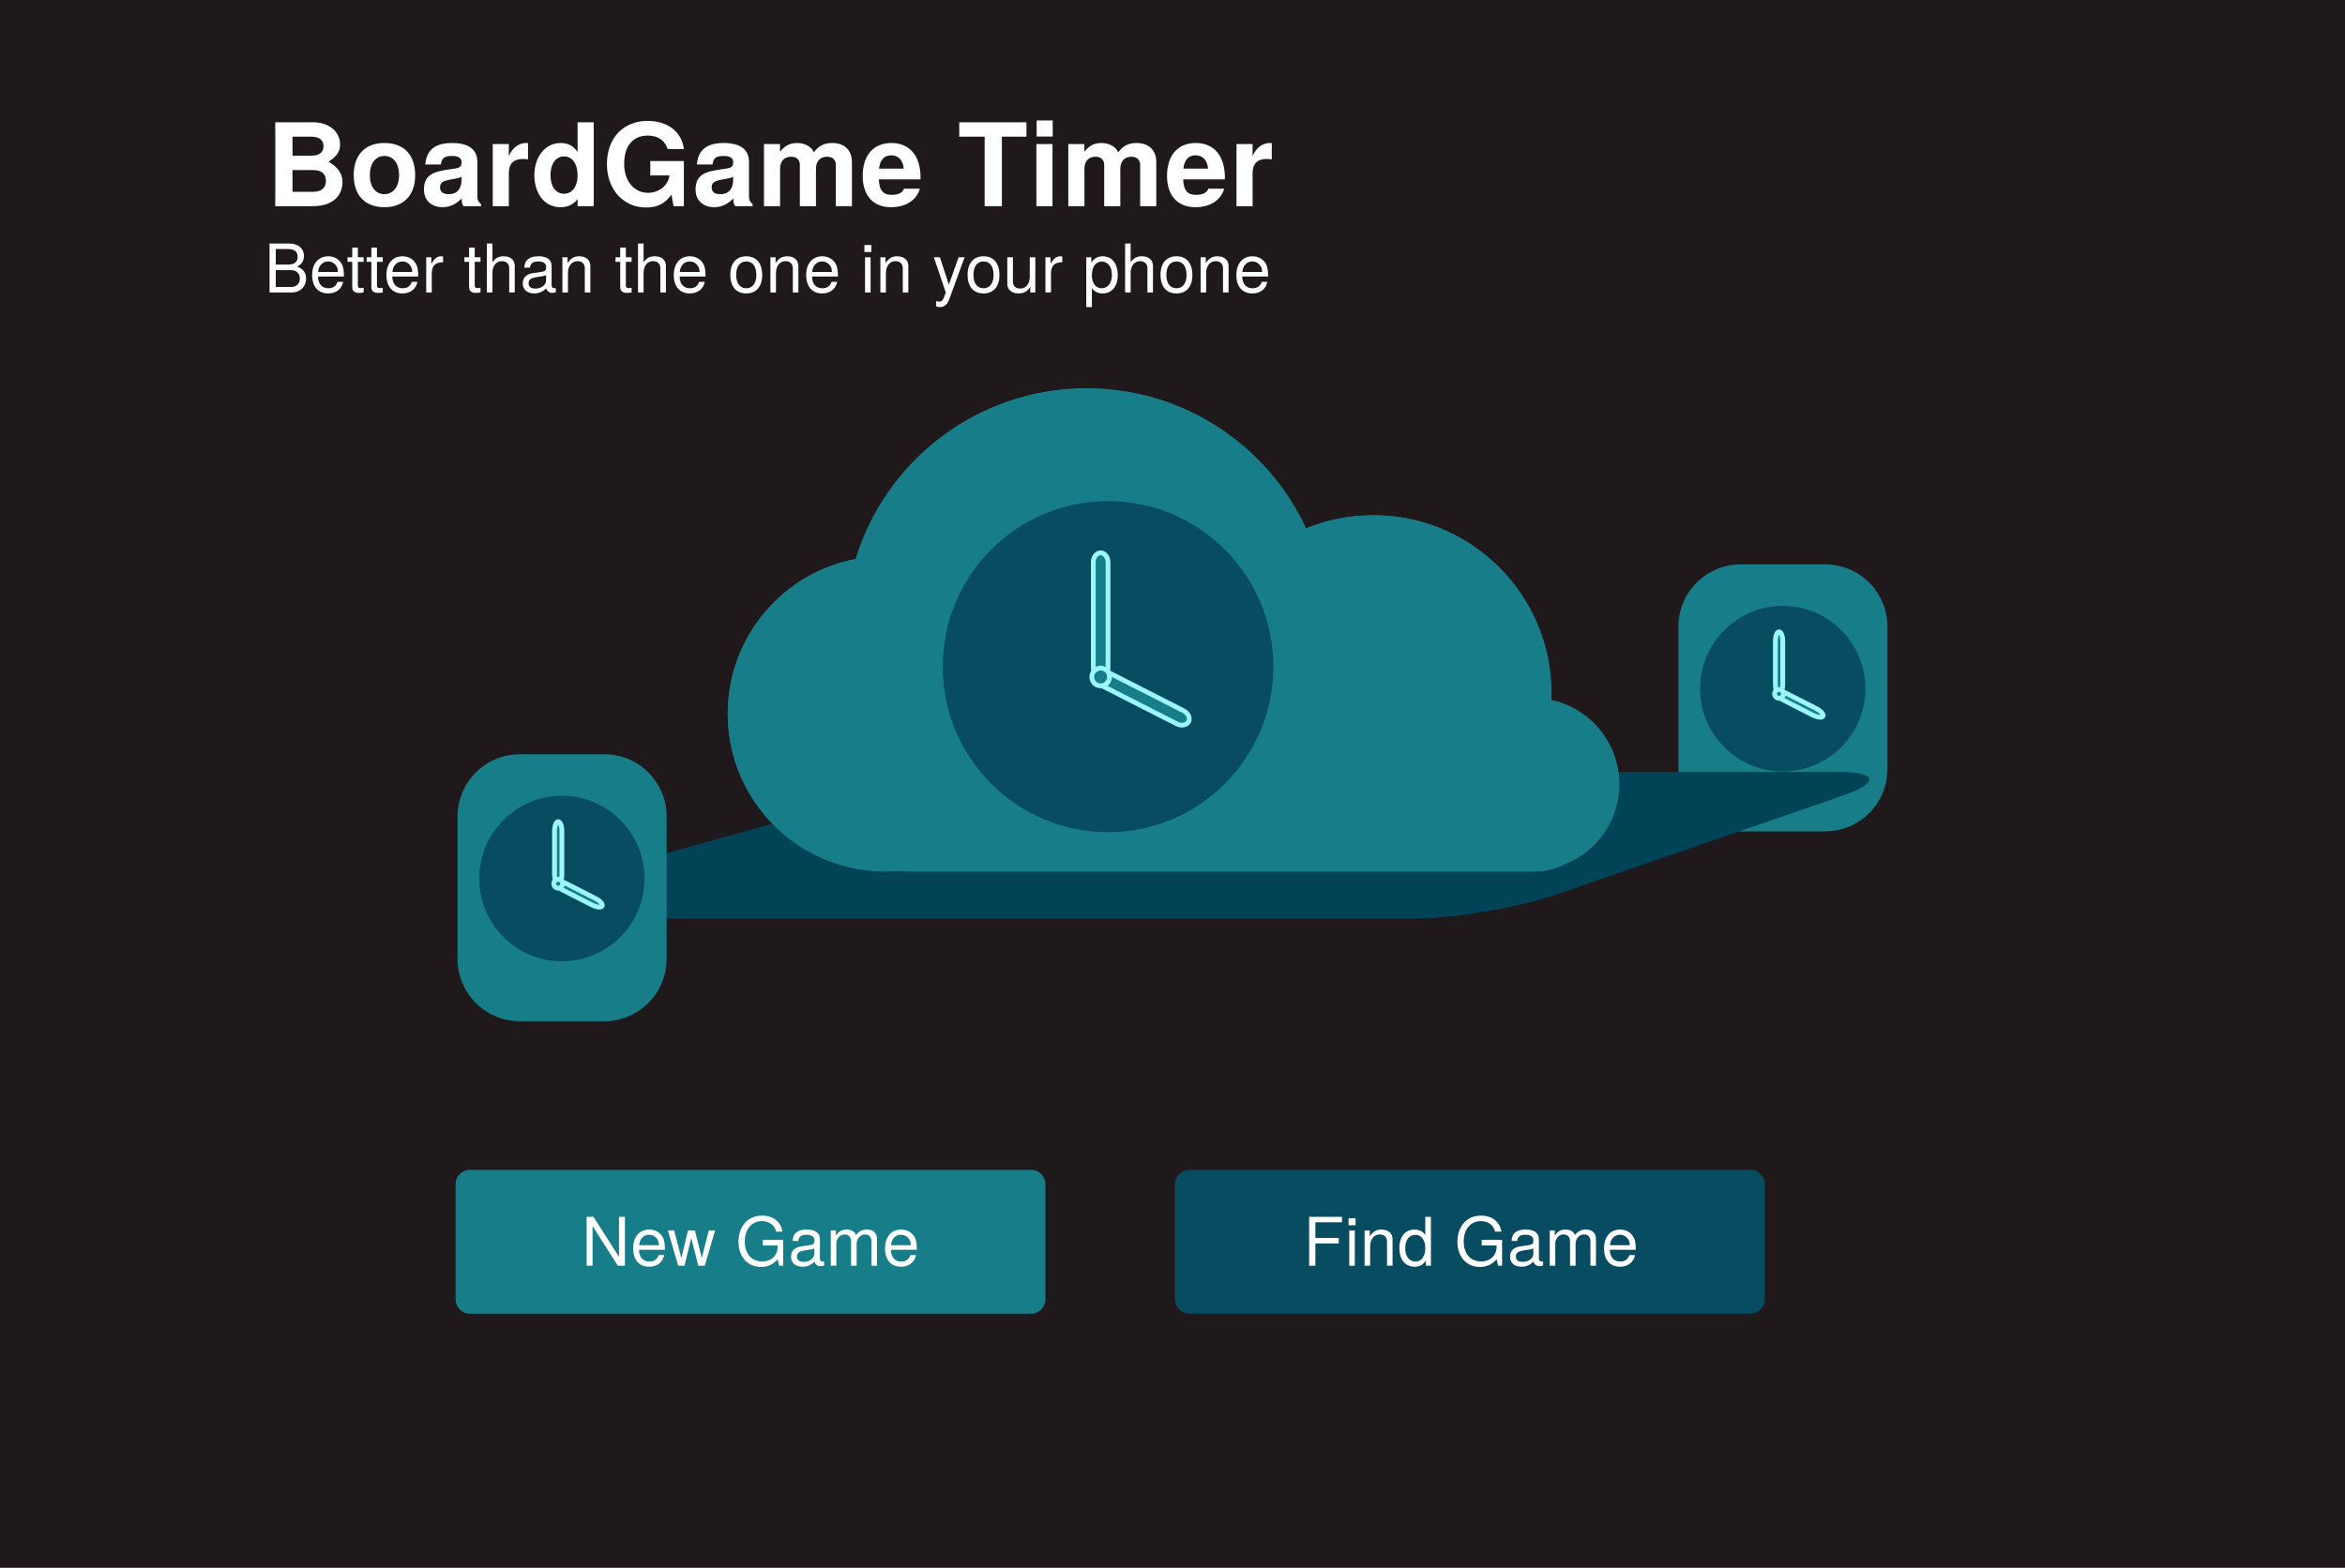
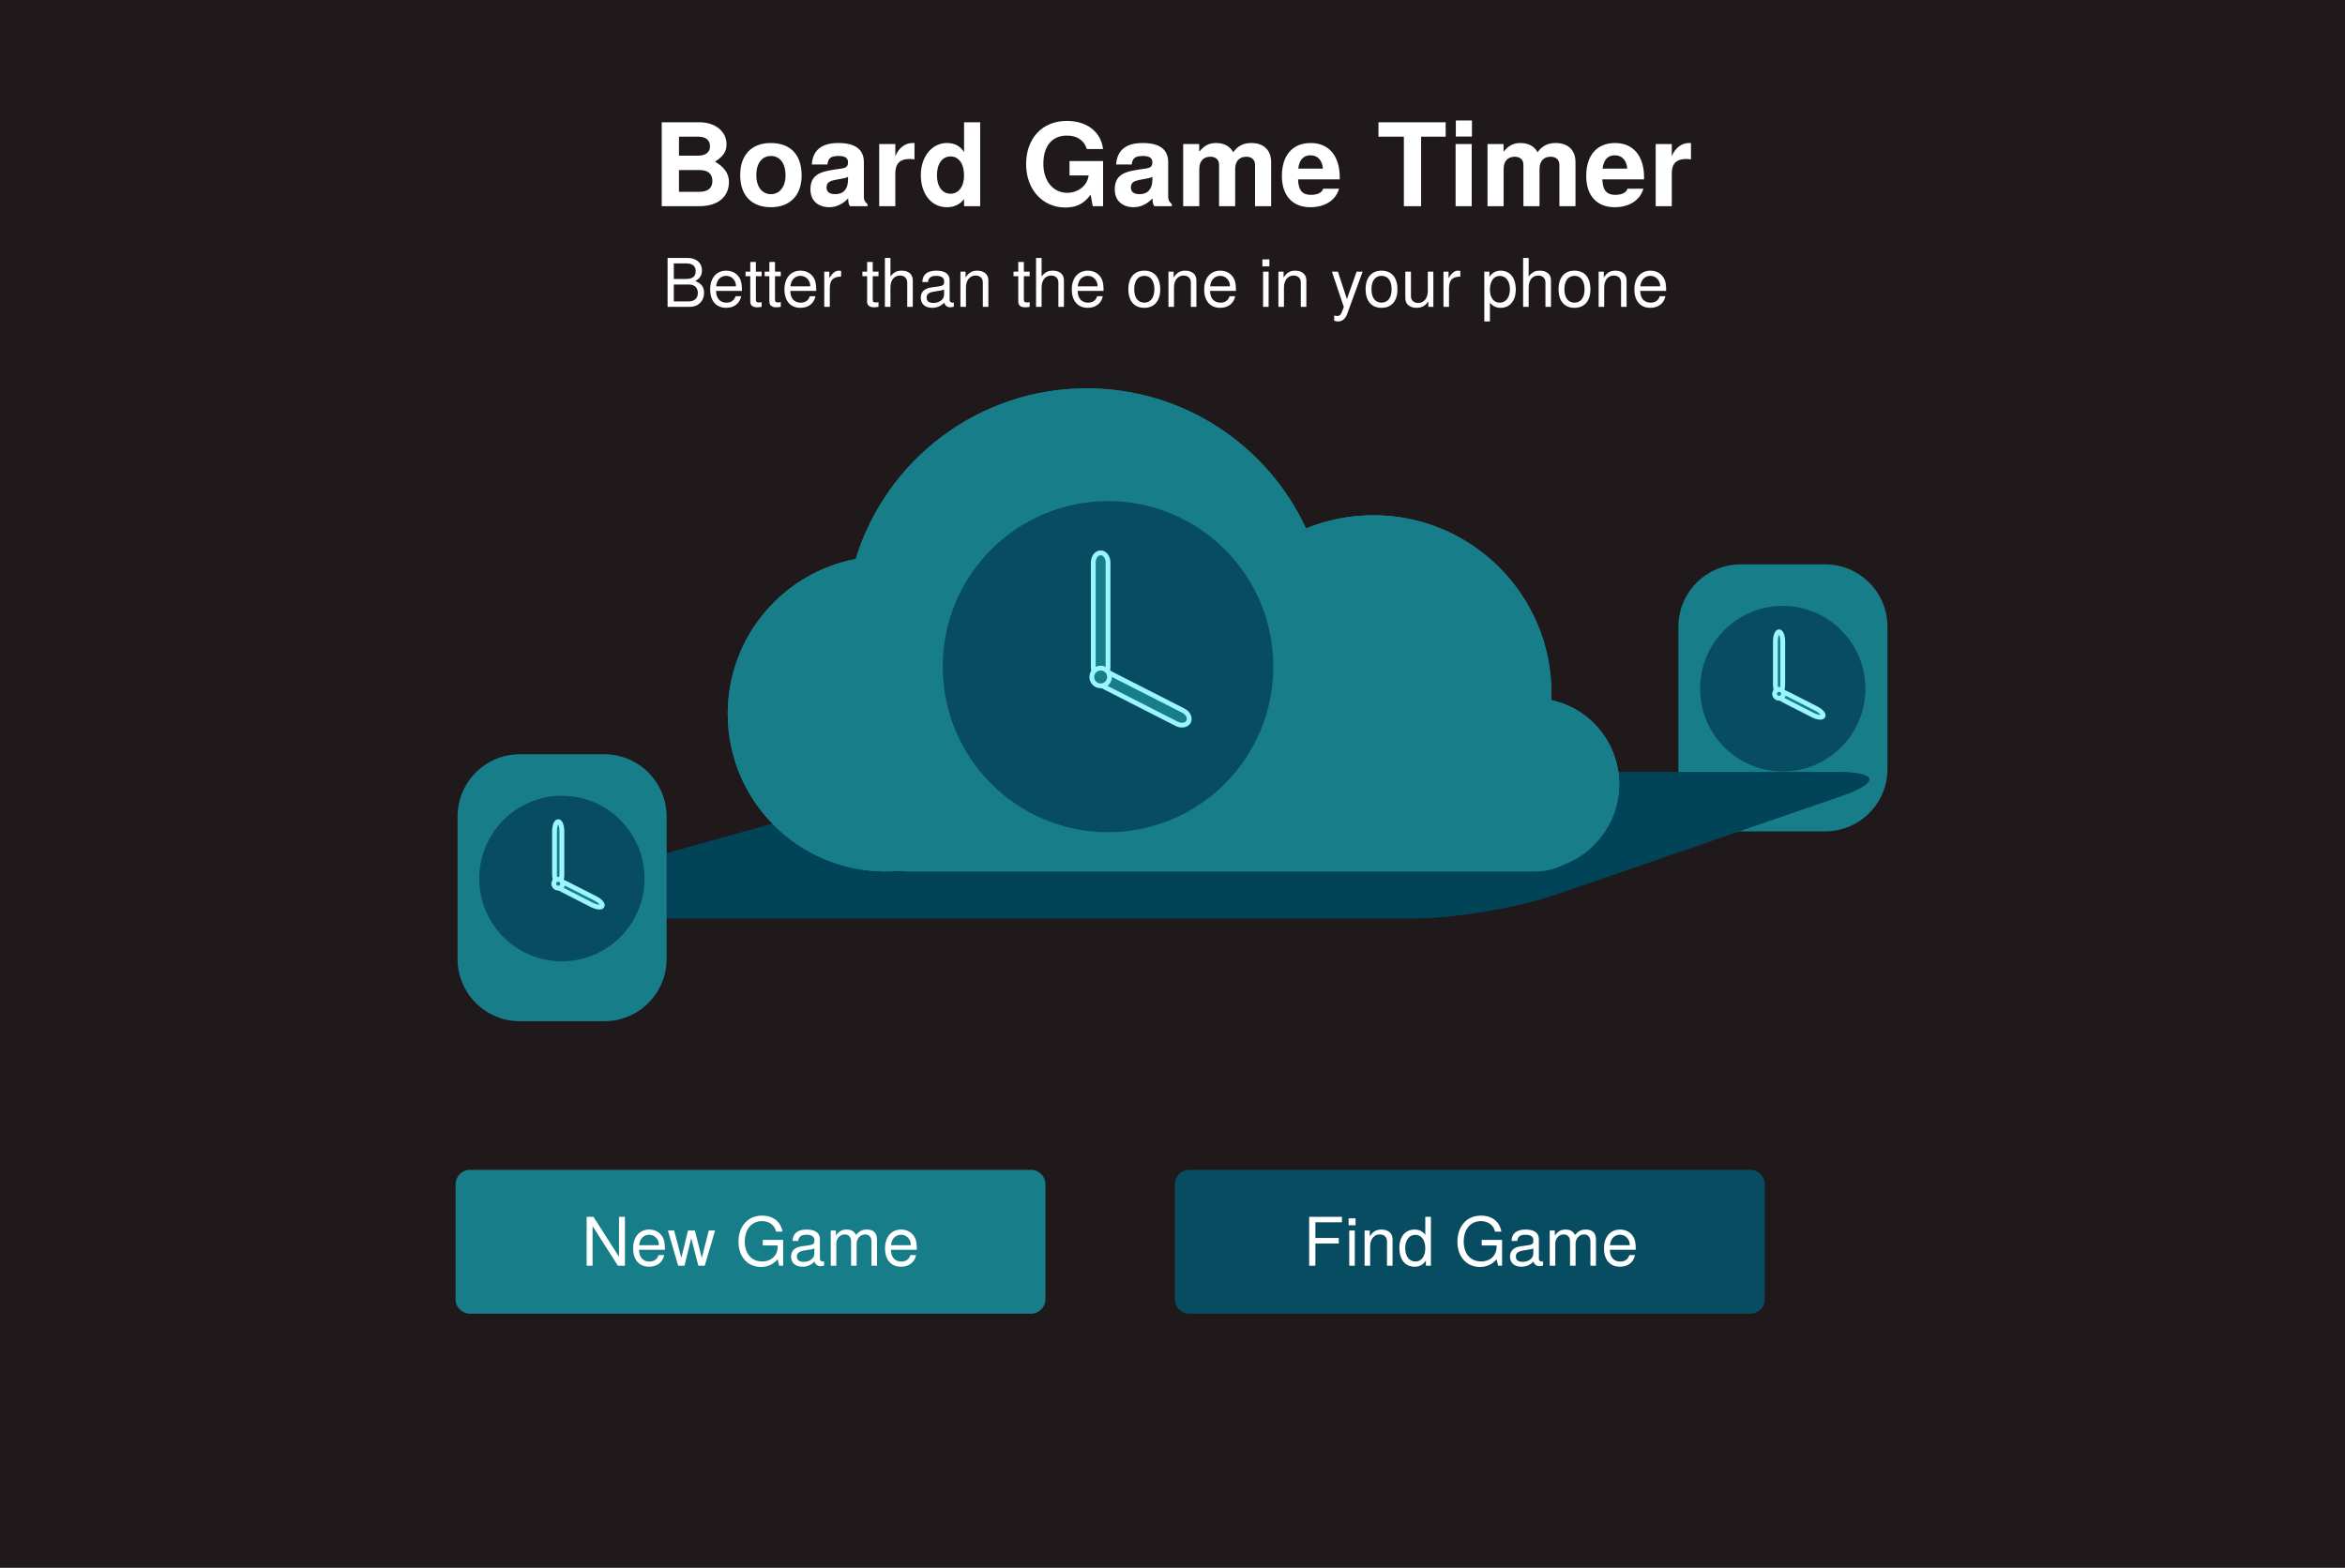
<svg xmlns="http://www.w3.org/2000/svg" width="489px" height="327px" viewBox="0 0 489 327" version="1.1">
  <defs />
-   <g id="Page-1" stroke="none" stroke-width="1" fill="none" fill-rule="evenodd">
-     <g id="Artboard-5" transform="translate(-367, -792)">
-       <g id="Group-4" transform="translate(367, 792)">
+   <g id="Welcome" stroke="none" stroke-width="1" fill="none" fill-rule="evenodd">
+     <g id="Artboard-40" transform="translate(-2054, -405)">
+       <g id="Group-17" transform="translate(2054, 405)">
        <rect id="Rectangle-176" fill="#1F191C" x="0" y="0" width="489" height="327" />
        <g id="Group-3" transform="translate(95, 244)">
          <rect id="Rectangle-177" fill="#177E89" x="0" y="0" width="123" height="30" rx="3" />
          <text id="New-Game" font-family="HelveticaNeue, Helvetica Neue" font-size="14" font-weight="normal" letter-spacing="0.091" fill="#FFFFFF">
            <tspan x="26.271" y="20">New Game</tspan>
          </text>
        </g>
        <g id="Group-3" transform="translate(245, 244)">
          <rect id="Rectangle-177" fill="#084C61" x="0" y="0" width="123" height="30" rx="3" />
          <text id="Find-Game" font-family="HelveticaNeue, Helvetica Neue" font-size="14" font-weight="normal" letter-spacing="0.091" fill="#FFFFFF">
            <tspan x="26.729" y="20">Find Game</tspan>
          </text>
        </g>
        <g id="Group-16" transform="translate(95, 81)">
          <g id="Group" transform="translate(254.9931, 36.7125)">
            <rect id="Rectangle-72" fill="#177E89" x="0" y="0" width="43.596" height="55.688" rx="13" />
            <g id="Group-13" transform="translate(4.524072, 8.6625)">
              <ellipse id="Oval-8" fill="#084C61" cx="17.236" cy="17.265" rx="17.236" ry="17.265" />
              <g id="Group-12" transform="translate(15.54291, 5.395243)" stroke="#9BF6FF" fill="#177E89">
                <rect id="Rectangle-33" x="0.154" y="0" width="1.539" height="12.949" rx="2" />
                <rect id="Rectangle-33" transform="translate(5.294508, 15.15583) rotate(117) translate(-5.294508, -15.15583) " x="4.525" y="9.769" width="1.539" height="10.773" rx="2" />
                <path d="M0.923,13.873 C1.433,13.873 1.847,13.459 1.847,12.949 C1.847,12.438 1.433,12.024 0.923,12.024 C0.413,12.024 0,12.438 0,12.949 C0,13.459 0.413,13.873 0.923,13.873 Z" id="Oval-8" />
              </g>
            </g>
          </g>
          <path d="M90.179,84.126 C98.296,81.861 111.714,80.025 120.134,80.025 L288.266,80.025 C296.693,80.025 297.058,82.257 289.096,85.006 L229.528,105.569 C221.559,108.32 208.27,110.55 199.83,110.55 L10.745,110.55 C2.312,110.55 2.053,108.715 10.173,106.449 L90.179,84.126 Z" id="Rectangle-104" fill="#014357" />
          <path d="M89.975,84.126 C98.093,81.861 111.511,80.025 119.93,80.025 L288.063,80.025 C296.49,80.025 296.854,82.257 288.892,85.006 L229.324,105.569 C221.355,108.32 208.067,110.55 199.627,110.55 L10.542,110.55 C2.109,110.55 1.849,108.715 9.97,106.449 L89.975,84.126 Z" id="Rectangle-104" fill="#014357" />
          <g id="Group" transform="translate(0.411279, 76.3125)">
            <rect id="Rectangle-72" fill="#177E89" x="0" y="0" width="43.596" height="55.688" rx="13" />
            <g id="Group-13" transform="translate(4.524072, 8.6625)">
              <ellipse id="Oval-8" fill="#084C61" cx="17.236" cy="17.265" rx="17.236" ry="17.265" />
              <g id="Group-12" transform="translate(15.54291, 5.395243)" stroke="#9BF6FF" fill="#177E89">
                <rect id="Rectangle-33" x="0.154" y="0" width="1.539" height="12.949" rx="2" />
                <rect id="Rectangle-33" transform="translate(5.294508, 15.15583) rotate(117) translate(-5.294508, -15.15583) " x="4.525" y="9.769" width="1.539" height="10.773" rx="2" />
                <path d="M0.923,13.873 C1.433,13.873 1.847,13.459 1.847,12.949 C1.847,12.438 1.433,12.024 0.923,12.024 C0.413,12.024 0,12.438 0,12.949 C0,13.459 0.413,13.873 0.923,13.873 Z" id="Oval-8" />
              </g>
            </g>
          </g>
          <g id="Group-10" transform="translate(56.75653, 0)">
            <g id="Group-7" fill="#177E89">
              <path d="M35.833,100.619 C34.858,100.706 33.871,100.75 32.873,100.75 C14.718,100.75 0,86.033 0,67.878 C0,51.839 11.488,38.483 26.684,35.588 C33.002,14.982 52.179,0 74.856,0 C95.119,0 112.589,11.964 120.585,29.213 C124.916,27.444 129.656,26.468 134.624,26.468 C155.137,26.468 171.767,43.097 171.767,63.609 C171.767,64.082 171.758,64.553 171.74,65.022 C179.827,66.758 185.89,73.947 185.89,82.553 C185.89,90.18 181.127,96.695 174.413,99.286 C172.6,100.222 170.542,100.75 168.36,100.75 L37.705,100.75 C37.069,100.75 36.444,100.706 35.833,100.619 Z" id="Combined-Shape" />
              <path d="M35.833,100.619 C34.858,100.706 33.871,100.75 32.873,100.75 C14.718,100.75 0,86.033 0,67.878 C0,51.839 11.488,38.483 26.684,35.588 C33.002,14.982 52.179,0 74.856,0 C95.119,0 112.589,11.964 120.585,29.213 C124.916,27.444 129.656,26.468 134.624,26.468 C155.137,26.468 171.767,43.097 171.767,63.609 C171.767,64.082 171.758,64.553 171.74,65.022 C179.827,66.758 185.89,73.947 185.89,82.553 C185.89,90.18 181.127,96.695 174.413,99.286 C172.6,100.222 170.542,100.75 168.36,100.75 L37.705,100.75 C37.069,100.75 36.444,100.706 35.833,100.619 Z" id="Combined-Shape" />
            </g>
            <g id="Group-13" transform="translate(44.82944, 23.5125)">
              <g id="Group-8">
                <g id="Group-9">
                  <ellipse id="Oval-8" fill="#084C61" cx="34.471" cy="34.53" rx="34.471" ry="34.53" />
                  <g id="Group-12" transform="translate(31.08581, 10.79049)" stroke="#9BF6FF" fill="#177E89">
                    <rect id="Rectangle-33" x="0.308" y="0" width="3.078" height="25.897" rx="2" />
                    <rect id="Rectangle-33" transform="translate(10.58902, 30.31166) rotate(117) translate(-10.58902, -30.31166) " x="9.05" y="19.539" width="3.078" height="21.546" rx="2" />
                    <path d="M1.847,27.747 C2.867,27.747 3.693,26.919 3.693,25.897 C3.693,24.876 2.867,24.047 1.847,24.047 C0.827,24.047 0,24.876 0,25.897 C0,26.919 0.827,27.747 1.847,27.747 Z" id="Oval-8" />
                  </g>
                </g>
              </g>
            </g>
          </g>
        </g>
-         <g id="Group-2" transform="translate(55, 20)" fill="#FFFFFF">
-           <text id="Better-than-the-one-" font-family="HelveticaNeue, Helvetica Neue" font-size="14" font-weight="normal" letter-spacing="0.091">
-             <tspan x="0.103" y="41">Better than the one in your phone</tspan>
-           </text>
-           <text id="BoardGame-Timer" font-family="HelveticaNeue-Bold, Helvetica Neue" font-size="24" font-weight="bold" letter-spacing="0.155">
-             <tspan x="0.435" y="23">BoardGame Timer</tspan>
-           </text>
-         </g>
+         <text id="Better-than-the-one-" font-family="HelveticaNeue, Helvetica Neue" font-size="14" font-weight="normal" letter-spacing="0.091" fill="#FFFFFF">
+           <tspan x="138.103" y="64">Better than the one in your phone</tspan>
+         </text>
+         <text id="Board-Game-Timer" font-family="HelveticaNeue-Bold, Helvetica Neue" font-size="24" font-weight="bold" letter-spacing="0.155" fill="#FFFFFF">
+           <tspan x="136.022" y="43">Board Game Timer</tspan>
+         </text>
      </g>
    </g>
  </g>
</svg>
